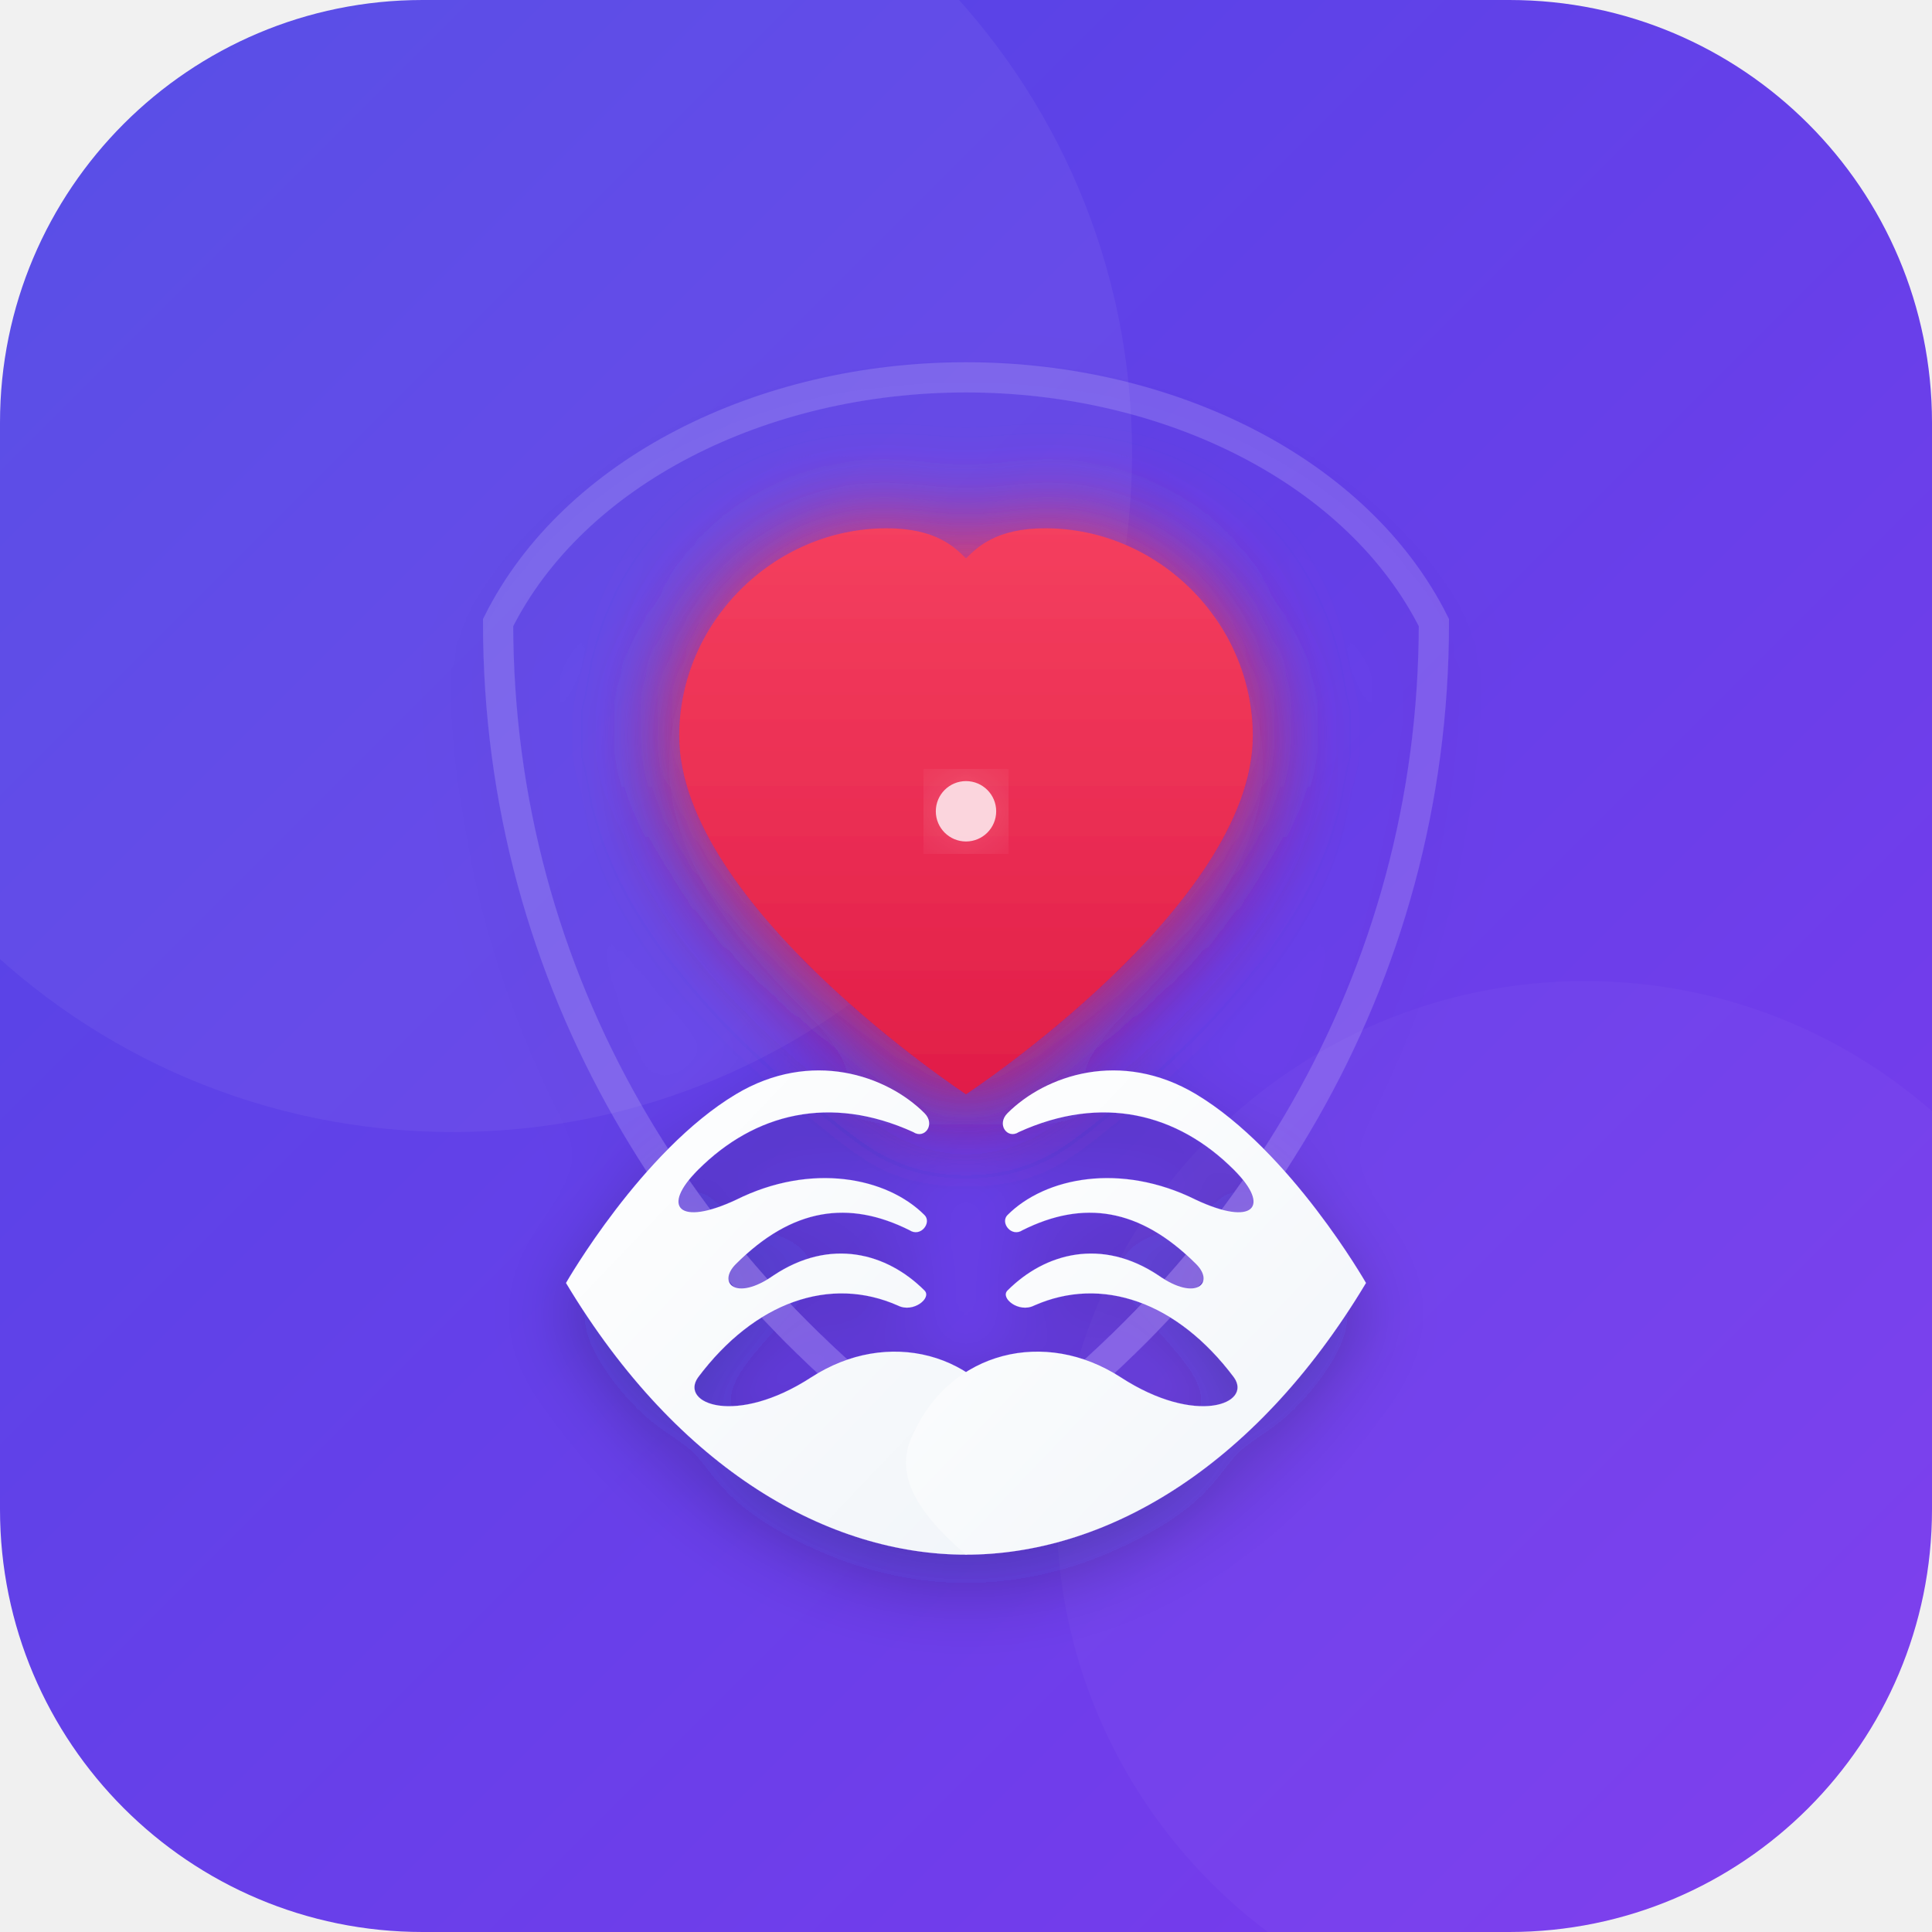
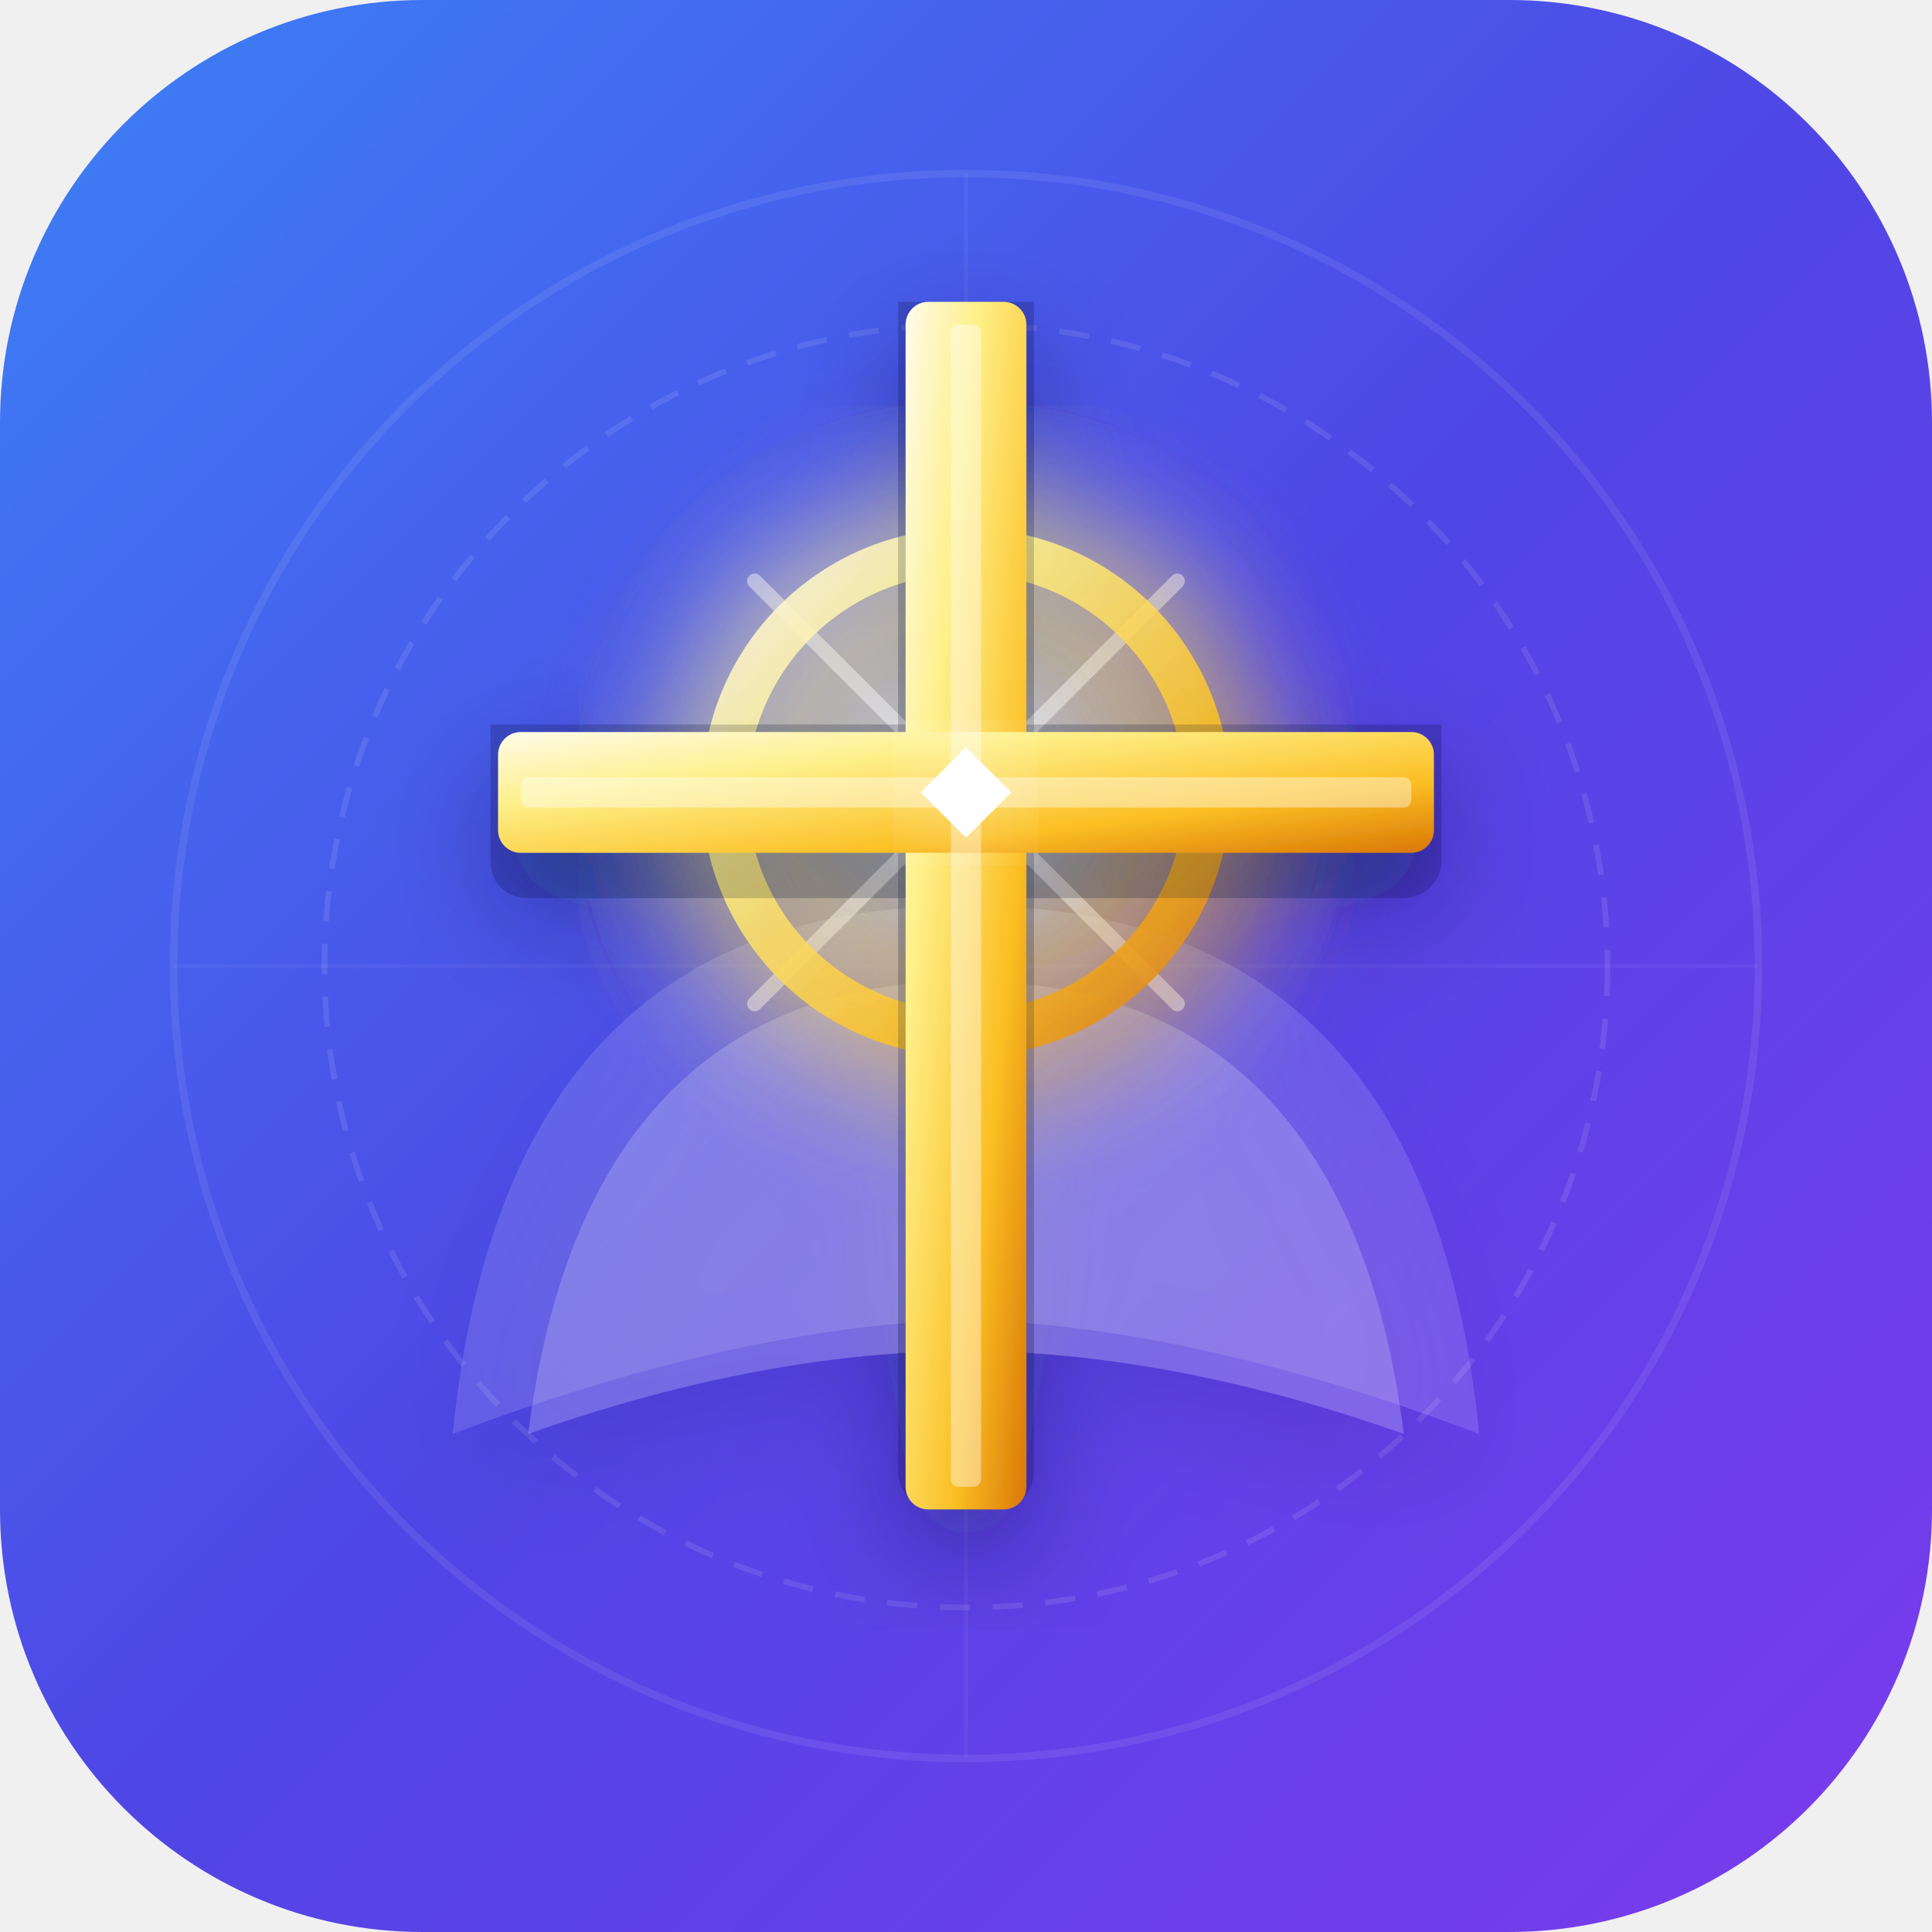
<svg xmlns="http://www.w3.org/2000/svg" viewBox="0 0 512 512" width="100%" height="100%">
  <defs>
    <linearGradient id="bgGrad" x1="0%" y1="0%" x2="100%" y2="100%">
-       <stop offset="0%" stop-color="#4f46e5" />
+       <stop offset="0%" stop-color="#3b82f6" />
+       <stop offset="50%" stop-color="#4f46e5" />
      <stop offset="100%" stop-color="#7c3aed" />
    </linearGradient>
-     <linearGradient id="heartGrad" x1="0%" y1="0%" x2="0%" y2="100%">
-       <stop offset="0%" stop-color="#f43f5e" />
-       <stop offset="100%" stop-color="#e11d48" />
+     <linearGradient id="goldGrad" x1="0%" y1="0%" x2="100%" y2="100%">
+       <stop offset="0%" stop-color="#fffbeb" />
+       <stop offset="30%" stop-color="#fef08a" />
+       <stop offset="70%" stop-color="#fbbf24" />
+       <stop offset="100%" stop-color="#d97706" />
    </linearGradient>
-     <linearGradient id="handsGrad" x1="0%" y1="0%" x2="100%" y2="100%">
-       <stop offset="0%" stop-color="#ffffff" />
-       <stop offset="100%" stop-color="#f1f5f9" />
-     </linearGradient>
-     <filter id="glow" x="-20%" y="-20%" width="140%" height="140%">
-       <feGaussianBlur stdDeviation="12" result="blur" />
+     <radialGradient id="glowGrad" cx="50%" cy="50%" r="50%">
+       <stop offset="0%" stop-color="#ffffff" stop-opacity="1" />
+       <stop offset="40%" stop-color="#fef08a" stop-opacity="0.6" />
+       <stop offset="100%" stop-color="#4f46e5" stop-opacity="0" />
+     </radialGradient>
+     <filter id="divineGlow" x="-30%" y="-30%" width="160%" height="160%">
+       <feGaussianBlur stdDeviation="16" result="blur" />
      <feComposite in="SourceGraphic" in2="blur" operator="over" />
    </filter>
-     <filter id="shadow" x="-10%" y="-10%" width="120%" height="120%">
-       <feDropShadow dx="0" dy="8" stdDeviation="10" flood-color="#0f172a" flood-opacity="0.25" />
+     <filter id="softShadow" x="-10%" y="-10%" width="120%" height="120%">
+       <feDropShadow dx="0" dy="12" stdDeviation="14" flood-color="#0f172a" flood-opacity="0.35" />
    </filter>
  </defs>
  <rect width="512" height="512" rx="112" fill="url(#bgGrad)" />
-   <circle cx="120" cy="120" r="180" fill="#ffffff" opacity="0.05" />
-   <circle cx="420" cy="400" r="140" fill="#ffffff" opacity="0.03" />
-   <g filter="url(#shadow)">
-     <path d="M 256,100 C 310,100 360,125 380,165 C 380,260 330,340 256,390 C 182,340 132,260 132,165 C 152,125 202,100 256,100 Z" fill="none" stroke="#ffffff" stroke-width="8" stroke-linecap="round" opacity="0.15" />
-     <path d="M 256,290 C 256,290 180,240 180,195 C 180,165 205,140 235,140 C 248,140 253,145 256,148 C 259,145 264,140 277,140 C 307,140 332,165 332,195 C 332,240 256,290 256,290 Z" fill="url(#heartGrad)" filter="url(#glow)" />
-     <path d="M 150,340 C 150,340 170,305 195,290 C 215,278 235,285 245,295 C 248,298 245,302 242,300 C 220,290 200,295 185,310 C 175,320 180,325 195,318 C 215,308 235,312 245,322 C 247,324 244,328 241,326 C 225,318 210,320 195,335 C 190,340 195,345 205,338 C 220,328 235,332 245,342 C 247,344 242,348 238,346 C 220,338 200,345 185,365 C 180,372 195,378 215,365 C 235,352 260,358 270,380 C 275,390 270,400 256,412 C 220,412 180,390 150,340 Z" fill="url(#handsGrad)" />
-     <path d="M 362,340 C 362,340 342,305 317,290 C 297,278 277,285 267,295 C 264,298 267,302 270,300 C 292,290 312,295 327,310 C 337,320 332,325 317,318 C 297,308 277,312 267,322 C 265,324 268,328 271,326 C 287,318 302,320 317,335 C 322,340 317,345 307,338 C 292,328 277,332 267,342 C 265,344 270,348 274,346 C 292,338 312,345 327,365 C 332,372 317,378 297,365 C 277,352 252,358 242,380 C 237,390 242,400 256,412 C 292,412 332,390 362,340 Z" fill="url(#handsGrad)" />
+   <circle cx="256" cy="256" r="210" fill="none" stroke="#ffffff" stroke-width="2" opacity="0.08" />
+   <circle cx="256" cy="256" r="170" fill="none" stroke="#ffffff" stroke-width="1.5" stroke-dasharray="8 6" opacity="0.1" />
+   <line x1="256" y1="46" x2="256" y2="466" stroke="#ffffff" stroke-width="1" opacity="0.05" />
+   <line x1="46" y1="256" x2="466" y2="256" stroke="#ffffff" stroke-width="1" opacity="0.05" />
+   <circle cx="256" cy="210" r="120" fill="url(#glowGrad)" opacity="0.85" />
+   <g filter="url(#softShadow)">
+     <path d="M 120,380 C 130,280 180,240 256,240 C 332,240 382,280 392,380 C 340,360 290,350 256,350 C 222,350 172,360 120,380 Z" fill="#ffffff" opacity="0.12" />
+     <path d="M 140,380 C 150,300 190,260 256,260 C 322,260 362,300 372,380 C 330,365 290,358 256,358 C 222,358 182,365 140,380 Z" fill="#ffffff" opacity="0.18" />
+     <g opacity="0.45" stroke="#ffffff" stroke-width="4" stroke-linecap="round" filter="url(#divineGlow)">
+       <line x1="256" y1="210" x2="256" y2="130" />
+       <line x1="256" y1="210" x2="256" y2="290" />
+       <line x1="256" y1="210" x2="176" y2="210" />
+       <line x1="256" y1="210" x2="336" y2="210" />
+       <line x1="256" y1="210" x2="200" y2="154" />
+       <line x1="256" y1="210" x2="312" y2="154" />
+       <line x1="256" y1="210" x2="200" y2="266" />
+       <line x1="256" y1="210" x2="312" y2="266" />
+     </g>
+     <circle cx="256" cy="210" r="64" fill="none" stroke="url(#goldGrad)" stroke-width="12" filter="url(#divineGlow)" opacity="0.9" />
+     <path d="M 238,80 L 274,80 L 274,390 C 274,395 270,400 264,400 L 248,400 C 242,400 238,395 238,390 Z" fill="#0f172a" opacity="0.2" />
+     <path d="M 130,192 L 382,192 L 382,228 C 382,234 377,238 372,238 L 140,238 C 134,238 130,234 130,228 Z" fill="#0f172a" opacity="0.2" />
+     <rect x="240" y="80" width="32" height="320" rx="6" fill="url(#goldGrad)" />
+     <rect x="132" y="194" width="248" height="32" rx="6" fill="url(#goldGrad)" />
+     <rect x="252" y="86" width="8" height="308" rx="2" fill="#ffffff" opacity="0.4" />
+     <rect x="138" y="206" width="236" height="8" rx="2" fill="#ffffff" opacity="0.4" />
+     <polygon points="256,198 268,210 256,222 244,210" fill="#ffffff" filter="url(#divineGlow)" />
  </g>
-   <circle cx="256" cy="215" r="8" fill="#ffffff" opacity="0.8" filter="url(#glow)" />
</svg>
